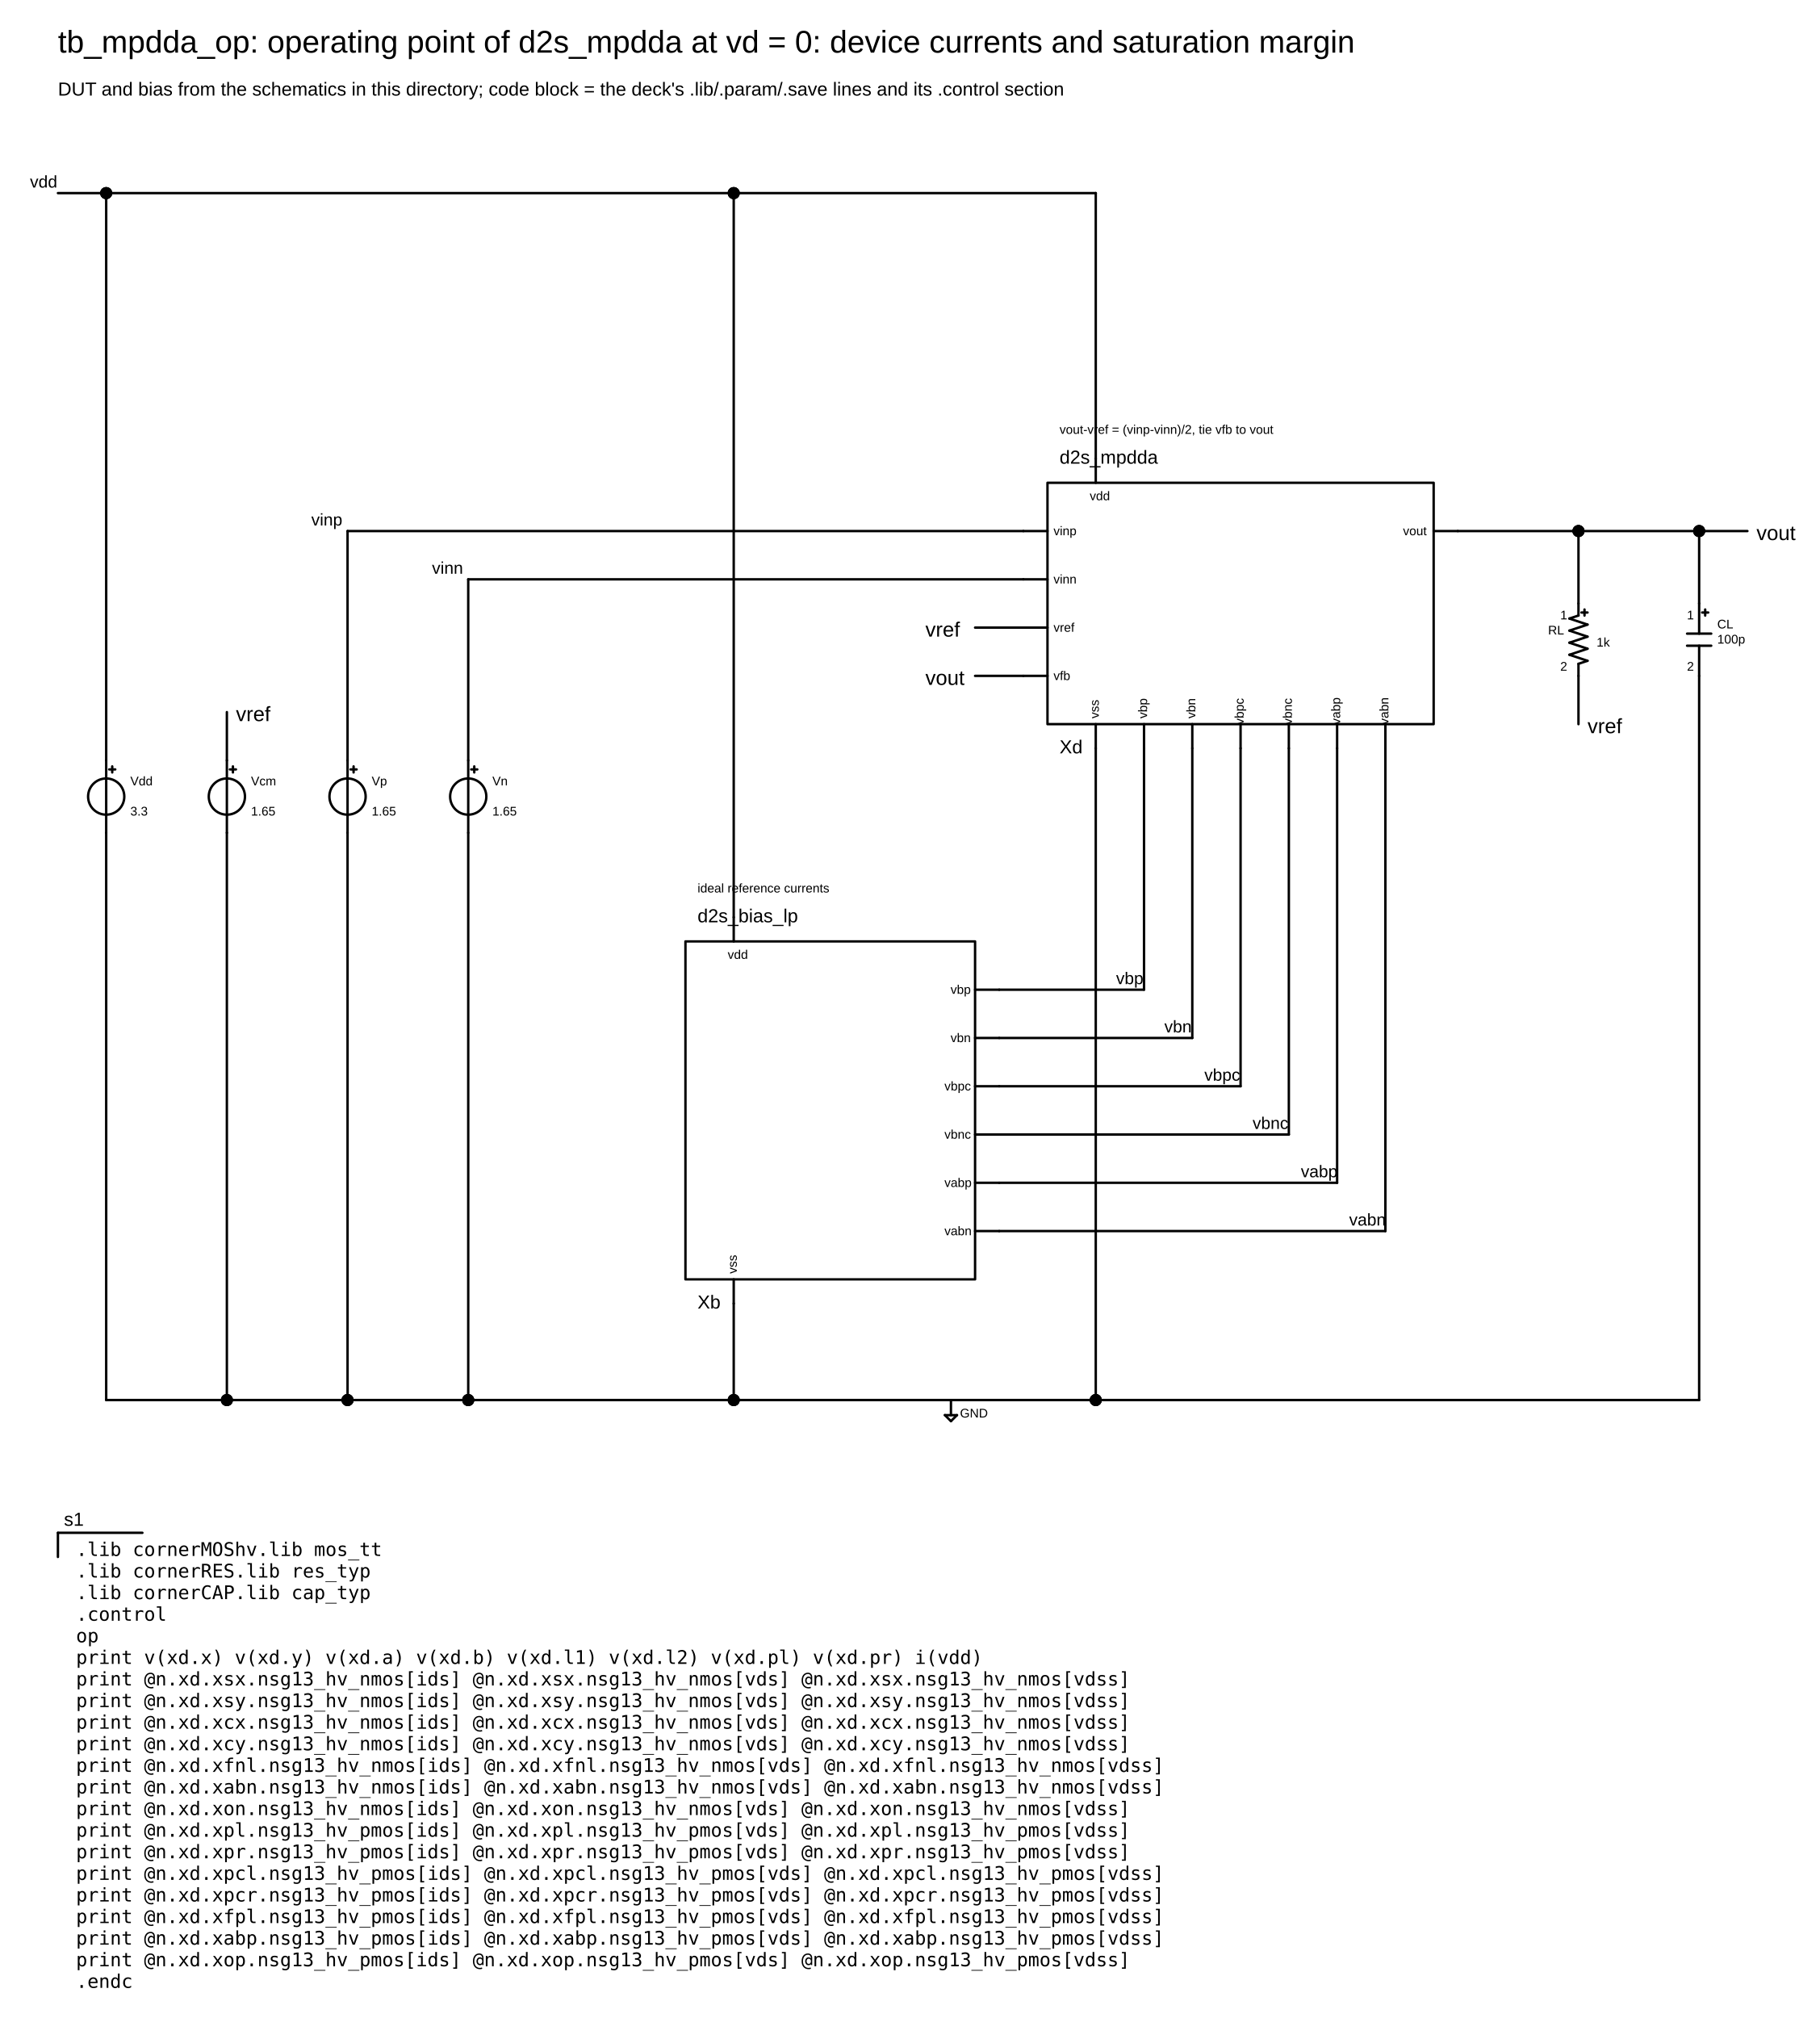
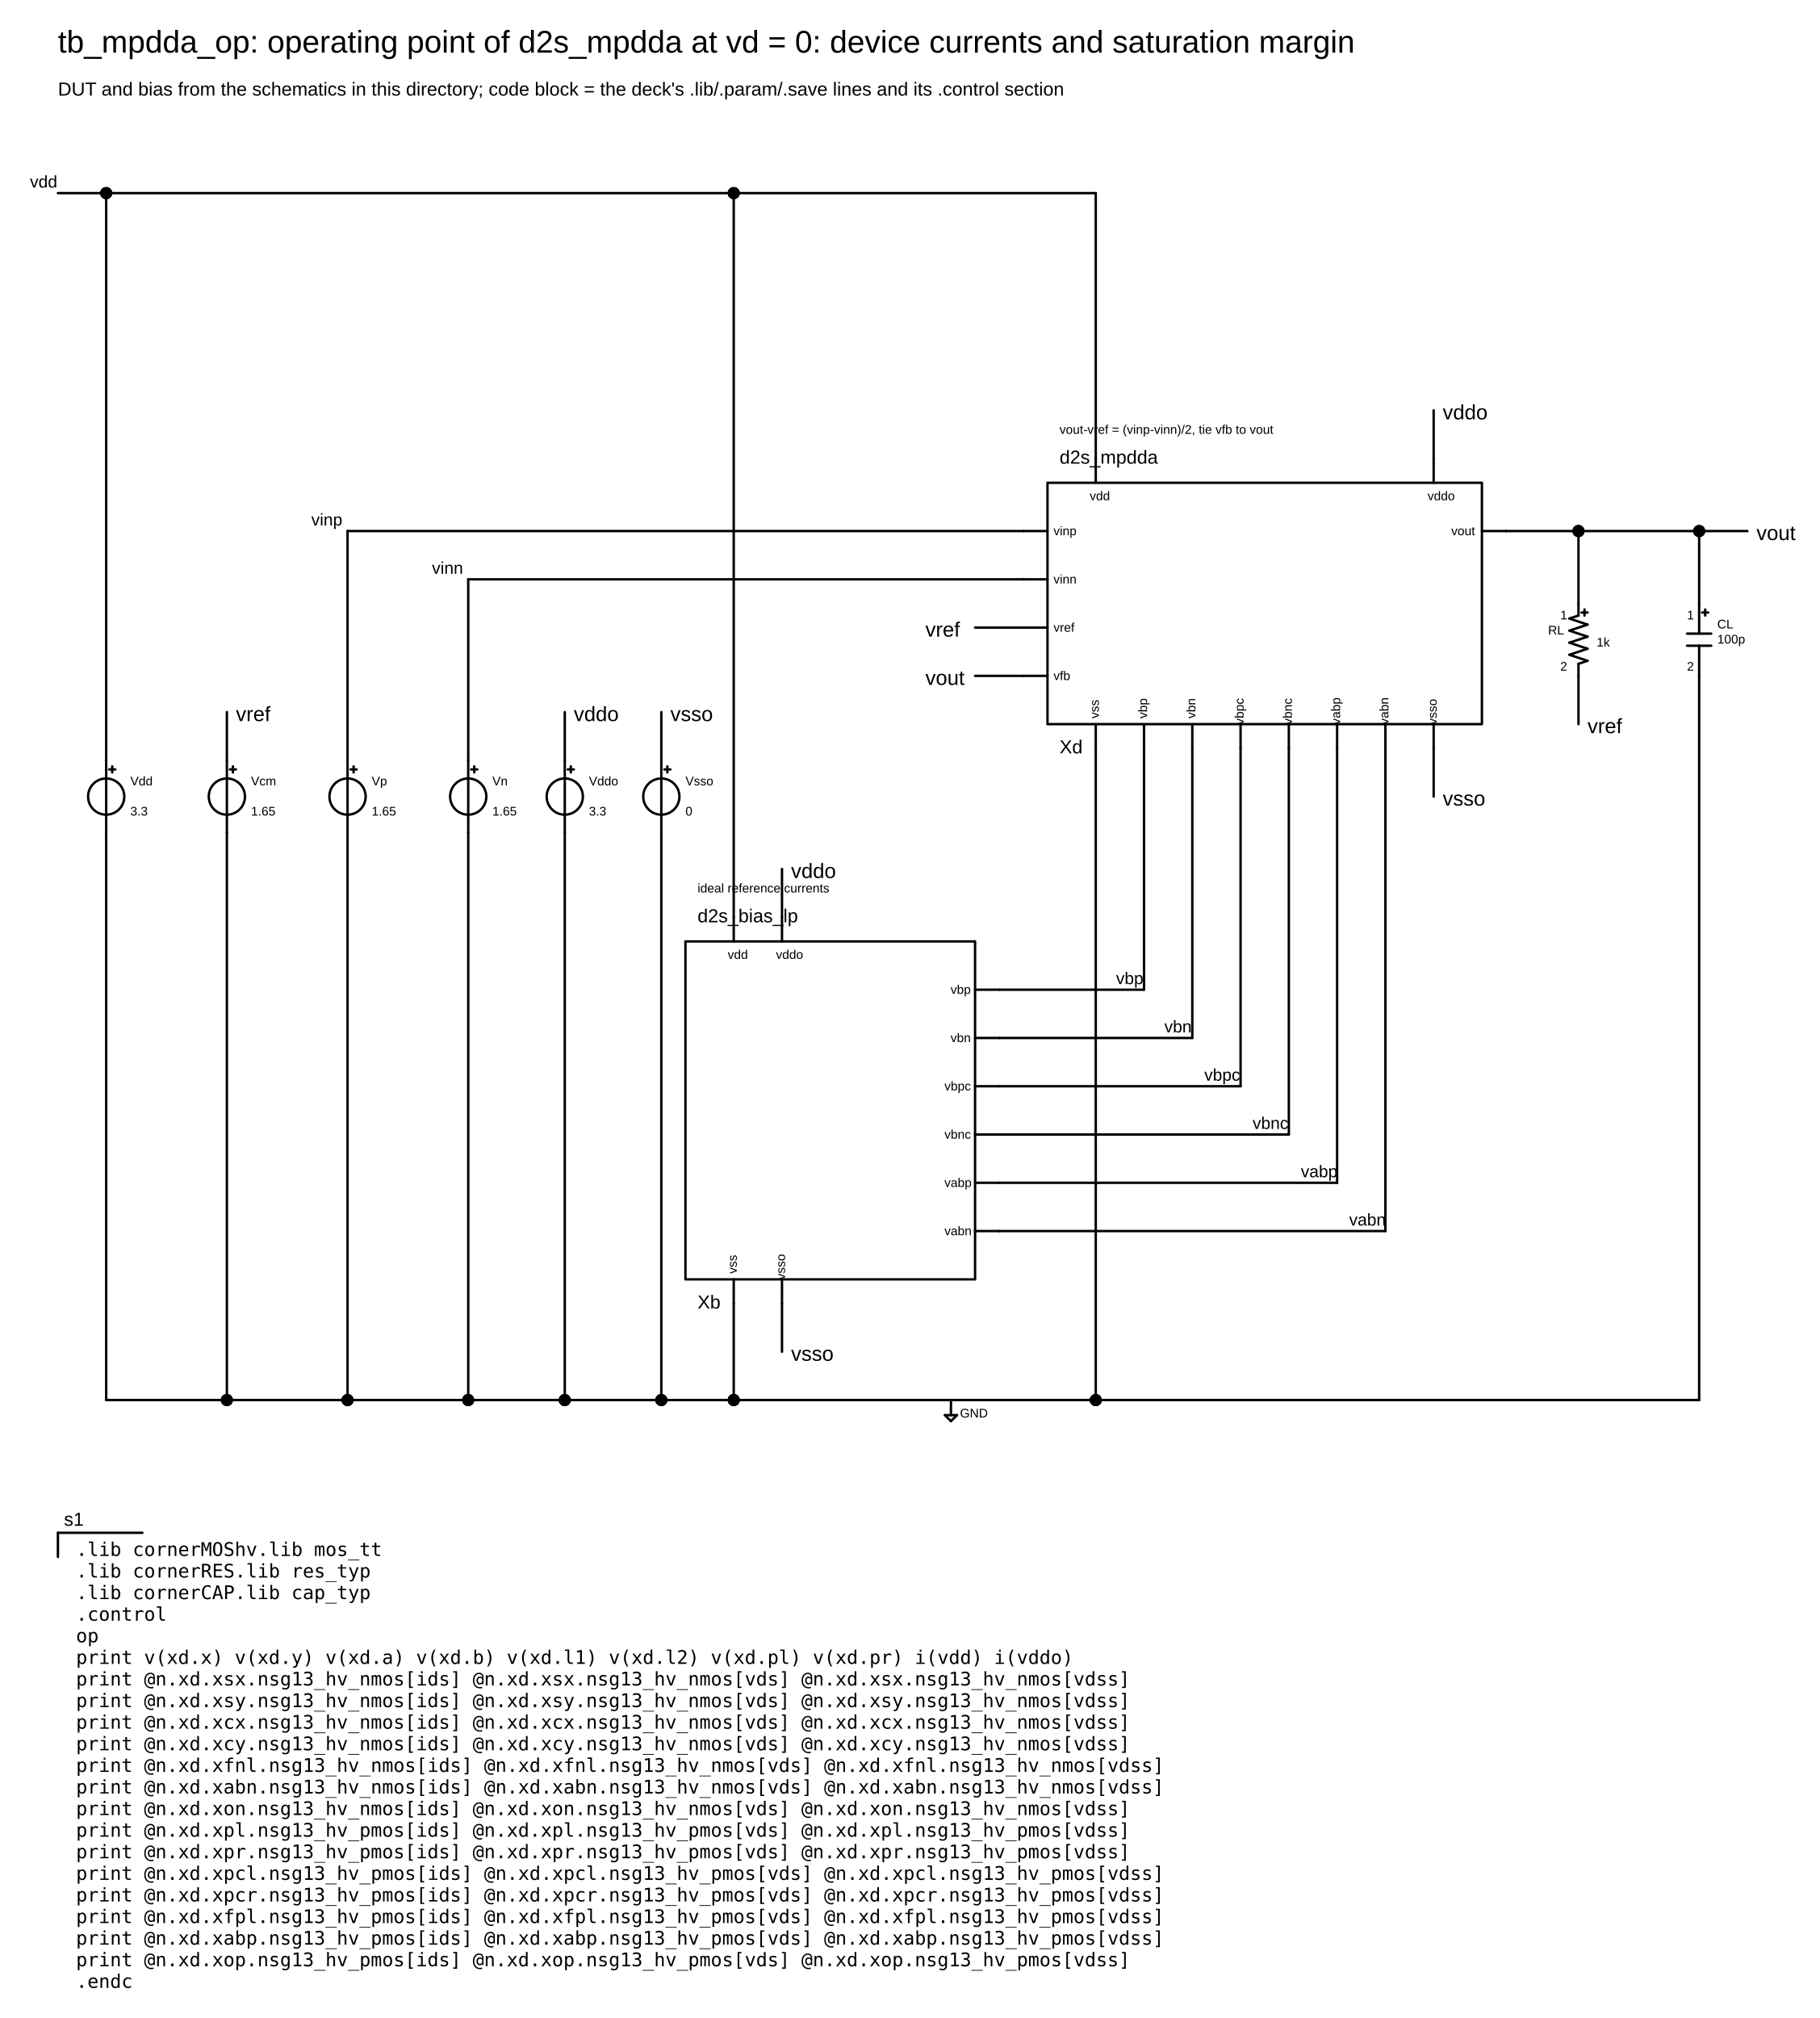
<svg xmlns="http://www.w3.org/2000/svg" width="1508" height="1672" viewBox="252 280 1508 1672" version="1.1">
  <style type="text/css">
.l0{
 fill: #ffffff;
  stroke: #ffffff;
  stroke-linecap:round;
  stroke-linejoin:round;
  stroke-width: 2;
}
.l1{
 fill: #000000;
  stroke: #000000;
  stroke-linecap:round;
  stroke-linejoin:round;
  stroke-width: 2;
}
.l2{
  fill: none;
  stroke: #808080;
  stroke-linecap:round;
  stroke-linejoin:round;
  stroke-width: 2;
}
.l3{
 fill: #000000; fill-opacity: 0.5;
  stroke: #000000;
  stroke-linecap:round;
  stroke-linejoin:round;
  stroke-width: 2;
}
.l4{
 fill: #000000;
  stroke: #000000;
  stroke-linecap:round;
  stroke-linejoin:round;
  stroke-width: 2;
}
.l5{
 fill: #000000;
  stroke: #000000;
  stroke-linecap:round;
  stroke-linejoin:round;
  stroke-width: 2;
}
.l6{
 fill: #000000; fill-opacity: 0.5;
  stroke: #000000;
  stroke-linecap:round;
  stroke-linejoin:round;
  stroke-width: 2;
}
.l7{
 fill: #ffffff; fill-opacity: 0.5;
  stroke: #ffffff;
  stroke-linecap:round;
  stroke-linejoin:round;
  stroke-width: 2;
}
.l8{
 fill: #000000; fill-opacity: 0.5;
  stroke: #000000;
  stroke-linecap:round;
  stroke-linejoin:round;
  stroke-width: 2;
}
.l9{
 fill: #000000; fill-opacity: 0.5;
  stroke: #000000;
  stroke-linecap:round;
  stroke-linejoin:round;
  stroke-width: 2;
}
.l10{
 fill: #d55e00;
  stroke: #d55e00;
  stroke-linecap:round;
  stroke-linejoin:round;
  stroke-width: 2;
}
.l11{
 fill: #000000; fill-opacity: 0.5;
  stroke: #000000;
  stroke-linecap:round;
  stroke-linejoin:round;
  stroke-width: 2;
}
.l12{
 fill: #000000; fill-opacity: 0.5;
  stroke: #000000;
  stroke-linecap:round;
  stroke-linejoin:round;
  stroke-width: 2;
}
.l13{
 fill: #000000; fill-opacity: 0.5;
  stroke: #000000;
  stroke-linecap:round;
  stroke-linejoin:round;
  stroke-width: 2;
}
.l14{
  fill: none;
  stroke: #000000;
  stroke-linecap:round;
  stroke-linejoin:round;
  stroke-width: 2;
}
.l15{
 fill: #000000; fill-opacity: 0.5;
  stroke: #000000;
  stroke-linecap:round;
  stroke-linejoin:round;
  stroke-width: 2;
}
.l16{
 fill: #000000; fill-opacity: 0.5;
  stroke: #000000;
  stroke-linecap:round;
  stroke-linejoin:round;
  stroke-width: 2;
}
.l17{
  fill: none;
  stroke: #000000;
  stroke-linecap:round;
  stroke-linejoin:round;
  stroke-width: 2;
}
.l18{
 fill: #000000; fill-opacity: 0.5;
  stroke: #000000;
  stroke-linecap:round;
  stroke-linejoin:round;
  stroke-width: 2;
}
.l19{
  fill: none;
  stroke: #000000;
  stroke-linecap:round;
  stroke-linejoin:round;
  stroke-width: 2;
}
.l20{
  fill: none;
  stroke: #000000;
  stroke-linecap:round;
  stroke-linejoin:round;
  stroke-width: 2;
}
.l21{
  fill: none;
  stroke: #000000;
  stroke-linecap:round;
  stroke-linejoin:round;
  stroke-width: 2;
}
text {font-family: "Liberation Sans", Arial, Helvetica, sans-serif;}
</style>
  <rect class="l0" x="0" y="0" width="2180" height="2590" />
  <text fill="#000000" xml:space="preserve" font-size="26" transform="translate(300, 323.608)">tb_mpdda_op: operating point of d2s_mpdda at vd = 0: device currents and saturation margin</text>
  <text fill="#000000" xml:space="preserve" font-size="15.6" transform="translate(300, 359.165)">DUT and bias from the schematics in this directory; code block = the deck's .lib/.param/.save lines and its .control section</text>
  <text fill="#000000" xml:space="preserve" font-size="17.16" transform="translate(447.5, 877.456)">vref</text>
  <text fill="#000000" xml:space="preserve" font-size="14.04" transform="translate(1176.85, 1095.39)">vbp</text>
  <text fill="#000000" xml:space="preserve" font-size="14.04" transform="translate(1216.85, 1135.39)">vbn</text>
  <text fill="#000000" xml:space="preserve" font-size="14.04" transform="translate(1249.96, 1175.39)">vbpc</text>
  <text fill="#000000" xml:space="preserve" font-size="14.04" transform="translate(1289.96, 1215.39)">vbnc</text>
  <text fill="#000000" xml:space="preserve" font-size="14.04" transform="translate(1329.96, 1255.39)">vabp</text>
  <text fill="#000000" xml:space="preserve" font-size="14.04" transform="translate(1369.96, 1295.39)">vabn</text>
  <text fill="#000000" xml:space="preserve" font-size="14.04" transform="translate(509.96, 715.394)">vinp</text>
  <text fill="#000000" xml:space="preserve" font-size="14.04" transform="translate(609.96, 755.394)">vinn</text>
  <text fill="#000000" xml:space="preserve" font-size="17.16" transform="translate(1018.84, 807.456)">vref</text>
  <text fill="#000000" xml:space="preserve" font-size="17.16" transform="translate(1018.84, 847.456)">vout</text>
  <text fill="#000000" xml:space="preserve" font-size="17.16" transform="translate(1707.5, 727.456)">vout</text>
  <text fill="#000000" xml:space="preserve" font-size="17.16" transform="translate(1567.5, 887.456)">vref</text>
  <text fill="#000000" xml:space="preserve" font-size="14.04" transform="translate(276.845, 435.394)">vdd</text>
  <text fill="#000000" xml:space="preserve" font-size="10.4" transform="translate(1047.5, 1454.44)">GND</text>
+   <text fill="#000000" xml:space="preserve" font-size="17.16" transform="translate(727.5, 877.456)">vddo</text>
+   <text fill="#000000" xml:space="preserve" font-size="17.16" transform="translate(807.5, 877.456)">vsso</text>
+   <text fill="#000000" xml:space="preserve" font-size="17.16" transform="translate(1447.5, 627.456)">vddo</text>
+   <text fill="#000000" xml:space="preserve" font-size="17.16" transform="translate(1447.5, 947.456)">vsso</text>
+   <text fill="#000000" xml:space="preserve" font-size="17.16" transform="translate(907.5, 1007.46)">vddo</text>
+   <text fill="#000000" xml:space="preserve" font-size="17.16" transform="translate(907.5, 1407.46)">vsso</text>
  <text fill="#000000" xml:space="preserve" font-size="10.4" transform="translate(360, 930.693)">Vdd</text>
  <text fill="#000000" xml:space="preserve" font-size="10.4" transform="translate(360, 955.693)">3.3</text>
  <text fill="#000000" xml:space="preserve" font-size="10.4" transform="translate(460, 930.693)">Vcm</text>
  <text fill="#000000" xml:space="preserve" font-size="10.4" transform="translate(460, 955.693)">1.65</text>
  <text fill="#000000" xml:space="preserve" font-size="15.6" transform="translate(830, 1044.16)">d2s_bias_lp</text>
  <text fill="#000000" xml:space="preserve" font-size="15.6" transform="translate(830, 1364.16)">Xb</text>
  <text fill="#000000" xml:space="preserve" font-size="10.4" transform="translate(830, 1019.44)">ideal reference currents</text>
  <text fill="#000000" xml:space="preserve" font-size="10.4" transform="translate(855, 1074.44)">vdd</text>
+   <text fill="#000000" xml:space="preserve" font-size="10.4" transform="translate(895, 1074.44)">vddo</text>
+   <text fill="#000000" xml:space="preserve" font-size="10.4" transform="translate(902.514, 1340.4) rotate(270)">vsso</text>
  <text fill="#000000" xml:space="preserve" font-size="10.4" transform="translate(862.514, 1335.3) rotate(270)">vss</text>
  <text fill="#000000" xml:space="preserve" font-size="10.4" transform="translate(1039.7, 1103.44)">vbp</text>
  <text fill="#000000" xml:space="preserve" font-size="10.4" transform="translate(1039.7, 1143.44)">vbn</text>
  <text fill="#000000" xml:space="preserve" font-size="10.4" transform="translate(1034.6, 1183.44)">vbpc</text>
  <text fill="#000000" xml:space="preserve" font-size="10.4" transform="translate(1034.6, 1223.44)">vbnc</text>
  <text fill="#000000" xml:space="preserve" font-size="10.4" transform="translate(1034.6, 1263.44)">vabp</text>
  <text fill="#000000" xml:space="preserve" font-size="10.4" transform="translate(1034.6, 1303.44)">vabn</text>
  <text fill="#000000" xml:space="preserve" font-size="15.6" transform="translate(1130, 664.165)">d2s_mpdda</text>
  <text fill="#000000" xml:space="preserve" font-size="15.6" transform="translate(1130, 904.165)">Xd</text>
  <text fill="#000000" xml:space="preserve" font-size="10.4" transform="translate(1130, 639.443)">vout-vref = (vinp-vinn)/2, tie vfb to vout</text>
  <text fill="#000000" xml:space="preserve" font-size="10.4" transform="translate(1155, 694.443)">vdd</text>
+   <text fill="#000000" xml:space="preserve" font-size="10.4" transform="translate(1435, 694.443)">vddo</text>
+   <text fill="#000000" xml:space="preserve" font-size="10.4" transform="translate(1442.51, 880.4) rotate(270)">vsso</text>
  <text fill="#000000" xml:space="preserve" font-size="10.4" transform="translate(1162.51, 875.3) rotate(270)">vss</text>
  <text fill="#000000" xml:space="preserve" font-size="10.4" transform="translate(1125, 723.443)">vinp</text>
  <text fill="#000000" xml:space="preserve" font-size="10.4" transform="translate(1125, 763.443)">vinn</text>
  <text fill="#000000" xml:space="preserve" font-size="10.4" transform="translate(1125, 803.443)">vref</text>
-   <text fill="#000000" xml:space="preserve" font-size="10.4" transform="translate(1414.6, 723.443)">vout</text>
+   <text fill="#000000" xml:space="preserve" font-size="10.4" transform="translate(1454.6, 723.443)">vout</text>
  <text fill="#000000" xml:space="preserve" font-size="10.4" transform="translate(1125, 843.443)">vfb</text>
  <text fill="#000000" xml:space="preserve" font-size="10.4" transform="translate(1202.51, 875.3) rotate(270)">vbp</text>
  <text fill="#000000" xml:space="preserve" font-size="10.4" transform="translate(1242.51, 875.3) rotate(270)">vbn</text>
  <text fill="#000000" xml:space="preserve" font-size="10.4" transform="translate(1282.51, 880.4) rotate(270)">vbpc</text>
  <text fill="#000000" xml:space="preserve" font-size="10.4" transform="translate(1322.51, 880.4) rotate(270)">vbnc</text>
  <text fill="#000000" xml:space="preserve" font-size="10.4" transform="translate(1362.51, 880.4) rotate(270)">vabp</text>
  <text fill="#000000" xml:space="preserve" font-size="10.4" transform="translate(1402.51, 880.4) rotate(270)">vabn</text>
  <text fill="#000000" xml:space="preserve" font-size="10.4" transform="translate(560, 930.693)">Vp</text>
  <text fill="#000000" xml:space="preserve" font-size="10.4" transform="translate(560, 955.693)">1.65</text>
  <text fill="#000000" xml:space="preserve" font-size="10.4" transform="translate(660, 930.693)">Vn</text>
  <text fill="#000000" xml:space="preserve" font-size="10.4" transform="translate(660, 955.693)">1.65</text>
  <text fill="#000000" xml:space="preserve" font-size="10.4" transform="translate(1534.8, 805.693)">RL</text>
  <text fill="#000000" xml:space="preserve" font-size="10.4" transform="translate(1575, 815.693)">1k</text>
  <text fill="#000000" xml:space="preserve" font-size="10.4" transform="translate(1544.9, 793.193)">1</text>
  <text fill="#000000" xml:space="preserve" font-size="10.4" transform="translate(1544.9, 835.693)">2</text>
  <text fill="#000000" xml:space="preserve" font-size="10.4" transform="translate(1649.9, 793.193)">1</text>
  <text fill="#000000" xml:space="preserve" font-size="10.4" transform="translate(1649.9, 835.693)">2</text>
  <text fill="#000000" xml:space="preserve" font-size="10.4" transform="translate(1675, 800.693)">CL</text>
  <text fill="#000000" xml:space="preserve" font-size="10.4" transform="translate(1675, 813.193)">100p</text>
  <text fill="#000000" xml:space="preserve" font-size="15.6" transform="translate(305, 1544.16)">s1</text>
  <text fill="#000000" xml:space="preserve" font-size="15.6" style="font-family:Monospace;" transform="translate(315, 1569.16)">.lib cornerMOShv.lib mos_tt</text>
  <text fill="#000000" xml:space="preserve" font-size="15.6" style="font-family:Monospace;" transform="translate(315, 1587.06)">.lib cornerRES.lib res_typ</text>
  <text fill="#000000" xml:space="preserve" font-size="15.6" style="font-family:Monospace;" transform="translate(315, 1604.95)">.lib cornerCAP.lib cap_typ</text>
  <text fill="#000000" xml:space="preserve" font-size="15.6" style="font-family:Monospace;" transform="translate(315, 1622.84)">.control</text>
  <text fill="#000000" xml:space="preserve" font-size="15.6" style="font-family:Monospace;" transform="translate(315, 1640.74)">op</text>
-   <text fill="#000000" xml:space="preserve" font-size="15.6" style="font-family:Monospace;" transform="translate(315, 1658.63)">print v(xd.x) v(xd.y) v(xd.a) v(xd.b) v(xd.l1) v(xd.l2) v(xd.pl) v(xd.pr) i(vdd)</text>
+   <text fill="#000000" xml:space="preserve" font-size="15.6" style="font-family:Monospace;" transform="translate(315, 1658.63)">print v(xd.x) v(xd.y) v(xd.a) v(xd.b) v(xd.l1) v(xd.l2) v(xd.pl) v(xd.pr) i(vdd) i(vddo)</text>
  <text fill="#000000" xml:space="preserve" font-size="15.6" style="font-family:Monospace;" transform="translate(315, 1676.52)">print @n.xd.xsx.nsg13_hv_nmos[ids] @n.xd.xsx.nsg13_hv_nmos[vds] @n.xd.xsx.nsg13_hv_nmos[vdss]</text>
  <text fill="#000000" xml:space="preserve" font-size="15.6" style="font-family:Monospace;" transform="translate(315, 1694.42)">print @n.xd.xsy.nsg13_hv_nmos[ids] @n.xd.xsy.nsg13_hv_nmos[vds] @n.xd.xsy.nsg13_hv_nmos[vdss]</text>
  <text fill="#000000" xml:space="preserve" font-size="15.6" style="font-family:Monospace;" transform="translate(315, 1712.31)">print @n.xd.xcx.nsg13_hv_nmos[ids] @n.xd.xcx.nsg13_hv_nmos[vds] @n.xd.xcx.nsg13_hv_nmos[vdss]</text>
  <text fill="#000000" xml:space="preserve" font-size="15.6" style="font-family:Monospace;" transform="translate(315, 1730.2)">print @n.xd.xcy.nsg13_hv_nmos[ids] @n.xd.xcy.nsg13_hv_nmos[vds] @n.xd.xcy.nsg13_hv_nmos[vdss]</text>
  <text fill="#000000" xml:space="preserve" font-size="15.6" style="font-family:Monospace;" transform="translate(315, 1748.1)">print @n.xd.xfnl.nsg13_hv_nmos[ids] @n.xd.xfnl.nsg13_hv_nmos[vds] @n.xd.xfnl.nsg13_hv_nmos[vdss]</text>
  <text fill="#000000" xml:space="preserve" font-size="15.6" style="font-family:Monospace;" transform="translate(315, 1765.99)">print @n.xd.xabn.nsg13_hv_nmos[ids] @n.xd.xabn.nsg13_hv_nmos[vds] @n.xd.xabn.nsg13_hv_nmos[vdss]</text>
  <text fill="#000000" xml:space="preserve" font-size="15.6" style="font-family:Monospace;" transform="translate(315, 1783.88)">print @n.xd.xon.nsg13_hv_nmos[ids] @n.xd.xon.nsg13_hv_nmos[vds] @n.xd.xon.nsg13_hv_nmos[vdss]</text>
  <text fill="#000000" xml:space="preserve" font-size="15.6" style="font-family:Monospace;" transform="translate(315, 1801.78)">print @n.xd.xpl.nsg13_hv_pmos[ids] @n.xd.xpl.nsg13_hv_pmos[vds] @n.xd.xpl.nsg13_hv_pmos[vdss]</text>
  <text fill="#000000" xml:space="preserve" font-size="15.6" style="font-family:Monospace;" transform="translate(315, 1819.67)">print @n.xd.xpr.nsg13_hv_pmos[ids] @n.xd.xpr.nsg13_hv_pmos[vds] @n.xd.xpr.nsg13_hv_pmos[vdss]</text>
  <text fill="#000000" xml:space="preserve" font-size="15.6" style="font-family:Monospace;" transform="translate(315, 1837.56)">print @n.xd.xpcl.nsg13_hv_pmos[ids] @n.xd.xpcl.nsg13_hv_pmos[vds] @n.xd.xpcl.nsg13_hv_pmos[vdss]</text>
  <text fill="#000000" xml:space="preserve" font-size="15.6" style="font-family:Monospace;" transform="translate(315, 1855.46)">print @n.xd.xpcr.nsg13_hv_pmos[ids] @n.xd.xpcr.nsg13_hv_pmos[vds] @n.xd.xpcr.nsg13_hv_pmos[vdss]</text>
  <text fill="#000000" xml:space="preserve" font-size="15.6" style="font-family:Monospace;" transform="translate(315, 1873.35)">print @n.xd.xfpl.nsg13_hv_pmos[ids] @n.xd.xfpl.nsg13_hv_pmos[vds] @n.xd.xfpl.nsg13_hv_pmos[vdss]</text>
  <text fill="#000000" xml:space="preserve" font-size="15.6" style="font-family:Monospace;" transform="translate(315, 1891.24)">print @n.xd.xabp.nsg13_hv_pmos[ids] @n.xd.xabp.nsg13_hv_pmos[vds] @n.xd.xabp.nsg13_hv_pmos[vdss]</text>
  <text fill="#000000" xml:space="preserve" font-size="15.6" style="font-family:Monospace;" transform="translate(315, 1909.14)">print @n.xd.xop.nsg13_hv_pmos[ids] @n.xd.xop.nsg13_hv_pmos[vds] @n.xd.xop.nsg13_hv_pmos[vdss]</text>
  <text fill="#000000" xml:space="preserve" font-size="15.6" style="font-family:Monospace;" transform="translate(315, 1927.03)">.endc</text>
+   <text fill="#000000" xml:space="preserve" font-size="10.4" transform="translate(740, 930.693)">Vddo</text>
+   <text fill="#000000" xml:space="preserve" font-size="10.4" transform="translate(740, 955.693)">3.3</text>
+   <text fill="#000000" xml:space="preserve" font-size="10.4" transform="translate(820, 930.693)">Vsso</text>
+   <text fill="#000000" xml:space="preserve" font-size="10.4" transform="translate(820, 955.693)">0</text>
  <path class="l4" d="M342.5 917.5L347.5 917.5" />
  <path class="l4" d="M345 915L345 920" />
  <path class="l4" d="M340 910L340 970" />
  <circle class="l4" cx="340" cy="940" r="15" style="fill:none;" />
  <path class="l4" d="M442.5 917.5L447.5 917.5" />
  <path class="l4" d="M445 915L445 920" />
  <path class="l4" d="M440 910L440 970" />
  <circle class="l4" cx="440" cy="940" r="15" style="fill:none;" />
  <path class="l4" d="M860 1040L860 1060" />
  <path class="l4" d="M860 1340L860 1360" />
+   <path class="l4" d="M900 1040L900 1060" />
+   <path class="l4" d="M900 1340L900 1360" />
  <path class="l4" d="M1060 1100L1080 1100" />
  <path class="l4" d="M1060 1140L1080 1140" />
  <path class="l4" d="M1060 1180L1080 1180" />
  <path class="l4" d="M1060 1220L1080 1220" />
  <path class="l4" d="M1060 1260L1080 1260" />
  <path class="l4" d="M1060 1300L1080 1300" />
  <path class="l4" style="fill:none;" d="M820 1060L1060 1060L1060 1340L820 1340L820 1060" />
  <path class="l4" d="M1160 660L1160 680" />
  <path class="l4" d="M1160 880L1160 900" />
+   <path class="l4" d="M1440 660L1440 680" />
+   <path class="l4" d="M1440 880L1440 900" />
  <path class="l4" d="M1100 720L1120 720" />
  <path class="l4" d="M1100 760L1120 760" />
  <path class="l4" d="M1100 800L1120 800" />
-   <path class="l4" d="M1440 720L1460 720" />
+   <path class="l4" d="M1480 720L1500 720" />
  <path class="l4" d="M1100 840L1120 840" />
  <path class="l4" d="M1200 880L1200 900" />
  <path class="l4" d="M1240 880L1240 900" />
  <path class="l4" d="M1280 880L1280 900" />
  <path class="l4" d="M1320 880L1320 900" />
  <path class="l4" d="M1360 880L1360 900" />
  <path class="l4" d="M1400 880L1400 900" />
-   <path class="l4" style="fill:none;" d="M1120 680L1440 680L1440 880L1120 880L1120 680" />
+   <path class="l4" style="fill:none;" d="M1120 680L1480 680L1480 880L1120 880L1120 680" />
  <path class="l4" d="M542.5 917.5L547.5 917.5" />
  <path class="l4" d="M545 915L545 920" />
  <path class="l4" d="M540 910L540 970" />
  <circle class="l4" cx="540" cy="940" r="15" style="fill:none;" />
  <path class="l4" d="M642.5 917.5L647.5 917.5" />
  <path class="l4" d="M645 915L645 920" />
  <path class="l4" d="M640 910L640 970" />
  <circle class="l4" cx="640" cy="940" r="15" style="fill:none;" />
  <path class="l4" d="M1560 830L1560 840" />
  <path class="l4" d="M1560 830L1567.5 827.5" />
  <path class="l4" d="M1552.5 822.5L1567.5 827.5" />
  <path class="l4" d="M1552.5 822.5L1567.5 817.5" />
  <path class="l4" d="M1552.5 812.5L1567.5 817.5" />
  <path class="l4" d="M1552.5 812.5L1567.5 807.5" />
  <path class="l4" d="M1552.5 802.5L1567.5 807.5" />
  <path class="l4" d="M1552.5 802.5L1567.5 797.5" />
  <path class="l4" d="M1552.5 792.5L1567.5 797.5" />
  <path class="l4" d="M1552.5 792.5L1560 790" />
  <path class="l4" d="M1560 780L1560 790" />
  <path class="l4" d="M1562.5 787.5L1567.5 787.5" />
  <path class="l4" d="M1565 785L1565 790" />
  <path class="l4" d="M1660 815L1660 840" />
  <path class="l4" d="M1660 780L1660 805" />
  <path class="l4" d="M1650 805L1670 805" />
  <path class="l4" d="M1650 815L1670 815" />
  <path class="l4" d="M1662.5 787.5L1667.5 787.5" />
  <path class="l4" d="M1665 785L1665 790" />
  <path class="l4" d="M300 1550L370 1550" />
  <path class="l4" d="M300 1550L300 1570" />
  <path class="l4" d="M1040 1440L1040 1452.5" />
  <path class="l4" d="M1035 1452.5L1045 1452.5" />
  <path class="l4" d="M1040 1457.5L1045 1452.5" />
  <path class="l4" d="M1035 1452.5L1040 1457.5" />
+   <path class="l4" d="M722.5 917.5L727.5 917.5" />
+   <path class="l4" d="M725 915L725 920" />
+   <path class="l4" d="M720 910L720 970" />
+   <circle class="l4" cx="720" cy="940" r="15" style="fill:none;" />
+   <path class="l4" d="M802.5 917.5L807.5 917.5" />
+   <path class="l4" d="M805 915L805 920" />
+   <path class="l4" d="M800 910L800 970" />
+   <circle class="l4" cx="800" cy="940" r="15" style="fill:none;" />
  <path class="l1" d="M340 440L340 910" />
  <path class="l1" d="M340 970L340 1440" />
  <path class="l1" d="M440 870L440 910" />
  <path class="l1" d="M440 970L440 1440" />
  <path class="l1" d="M860 440L860 1040" />
  <path class="l1" d="M860 1360L860 1440" />
  <path class="l1" d="M1160 440L1160 660" />
  <path class="l1" d="M1160 900L1160 1440" />
  <path class="l1" d="M1080 1100L1200 1100" />
  <path class="l1" d="M1200 900L1200 1100" />
  <path class="l1" d="M1080 1140L1240 1140" />
  <path class="l1" d="M1240 900L1240 1140" />
  <path class="l1" d="M1080 1180L1280 1180" />
  <path class="l1" d="M1280 900L1280 1180" />
  <path class="l1" d="M1080 1220L1320 1220" />
  <path class="l1" d="M1320 900L1320 1220" />
  <path class="l1" d="M1080 1260L1360 1260" />
  <path class="l1" d="M1360 900L1360 1260" />
  <path class="l1" d="M1080 1300L1400 1300" />
  <path class="l1" d="M1400 900L1400 1300" />
  <path class="l1" d="M540 970L540 1440" />
  <path class="l1" d="M540 720L540 910" />
  <path class="l1" d="M540 720L1100 720" />
  <path class="l1" d="M640 970L640 1440" />
  <path class="l1" d="M640 760L640 910" />
  <path class="l1" d="M640 760L1100 760" />
  <path class="l1" d="M1060 800L1100 800" />
  <path class="l1" d="M1060 840L1100 840" />
-   <path class="l1" d="M1460 720L1560 720" />
+   <path class="l1" d="M1500 720L1560 720" />
  <path class="l1" d="M1660 720L1700 720" />
  <path class="l1" d="M1560 720L1560 780" />
  <path class="l1" d="M1560 840L1560 880" />
  <path class="l1" d="M1660 720L1660 780" />
  <path class="l1" d="M1660 840L1660 1440" />
  <path class="l1" d="M300 440L340 440" />
  <path class="l1" d="M340 1440L440 1440" />
  <path class="l1" d="M1560 720L1660 720" />
  <path class="l1" d="M860 440L1160 440" />
  <path class="l1" d="M340 440L860 440" />
  <path class="l1" d="M540 1440L640 1440" />
  <path class="l1" d="M440 1440L540 1440" />
  <path class="l1" d="M1160 1440L1660 1440" />
  <path class="l1" d="M860 1440L1160 1440" />
-   <path class="l1" d="M640 1440L860 1440" />
+   <path class="l1" d="M800 1440L860 1440" />
+   <path class="l1" d="M720 870L720 910" />
+   <path class="l1" d="M720 970L720 1440" />
+   <path class="l1" d="M800 870L800 910" />
+   <path class="l1" d="M800 970L800 1440" />
+   <path class="l1" d="M1440 620L1440 660" />
+   <path class="l1" d="M1440 900L1440 940" />
+   <path class="l1" d="M900 1000L900 1040" />
+   <path class="l1" d="M900 1360L900 1400" />
+   <path class="l1" d="M640 1440L720 1440" />
+   <path class="l1" d="M720 1440L800 1440" />
  <circle class="l1" cx="340" cy="440" r="4" />
  <circle class="l1" cx="860" cy="440" r="4" />
  <circle class="l1" cx="340" cy="440" r="4" />
  <circle class="l1" cx="340" cy="440" r="4" />
  <circle class="l1" cx="540" cy="1440" r="4" />
  <circle class="l1" cx="440" cy="1440" r="4" />
  <circle class="l1" cx="440" cy="1440" r="4" />
  <circle class="l1" cx="540" cy="1440" r="4" />
  <circle class="l1" cx="540" cy="1440" r="4" />
  <circle class="l1" cx="640" cy="1440" r="4" />
  <circle class="l1" cx="440" cy="1440" r="4" />
  <circle class="l1" cx="860" cy="440" r="4" />
  <circle class="l1" cx="860" cy="440" r="4" />
+   <circle class="l1" cx="800" cy="1440" r="4" />
+   <circle class="l1" cx="720" cy="1440" r="4" />
  <circle class="l1" cx="640" cy="1440" r="4" />
+   <circle class="l1" cx="800" cy="1440" r="4" />
+   <circle class="l1" cx="860" cy="1440" r="4" />
+   <circle class="l1" cx="720" cy="1440" r="4" />
+   <circle class="l1" cx="800" cy="1440" r="4" />
  <circle class="l1" cx="640" cy="1440" r="4" />
-   <circle class="l1" cx="860" cy="1440" r="4" />
+   <circle class="l1" cx="720" cy="1440" r="4" />
  <circle class="l1" cx="860" cy="1440" r="4" />
  <circle class="l1" cx="1160" cy="1440" r="4" />
  <circle class="l1" cx="860" cy="1440" r="4" />
  <circle class="l1" cx="1160" cy="1440" r="4" />
  <circle class="l1" cx="1160" cy="1440" r="4" />
  <circle class="l1" cx="1560" cy="720" r="4" />
  <circle class="l1" cx="1660" cy="720" r="4" />
  <circle class="l1" cx="1660" cy="720" r="4" />
  <circle class="l1" cx="1560" cy="720" r="4" />
  <circle class="l1" cx="1660" cy="720" r="4" />
  <circle class="l1" cx="1560" cy="720" r="4" />
</svg>
